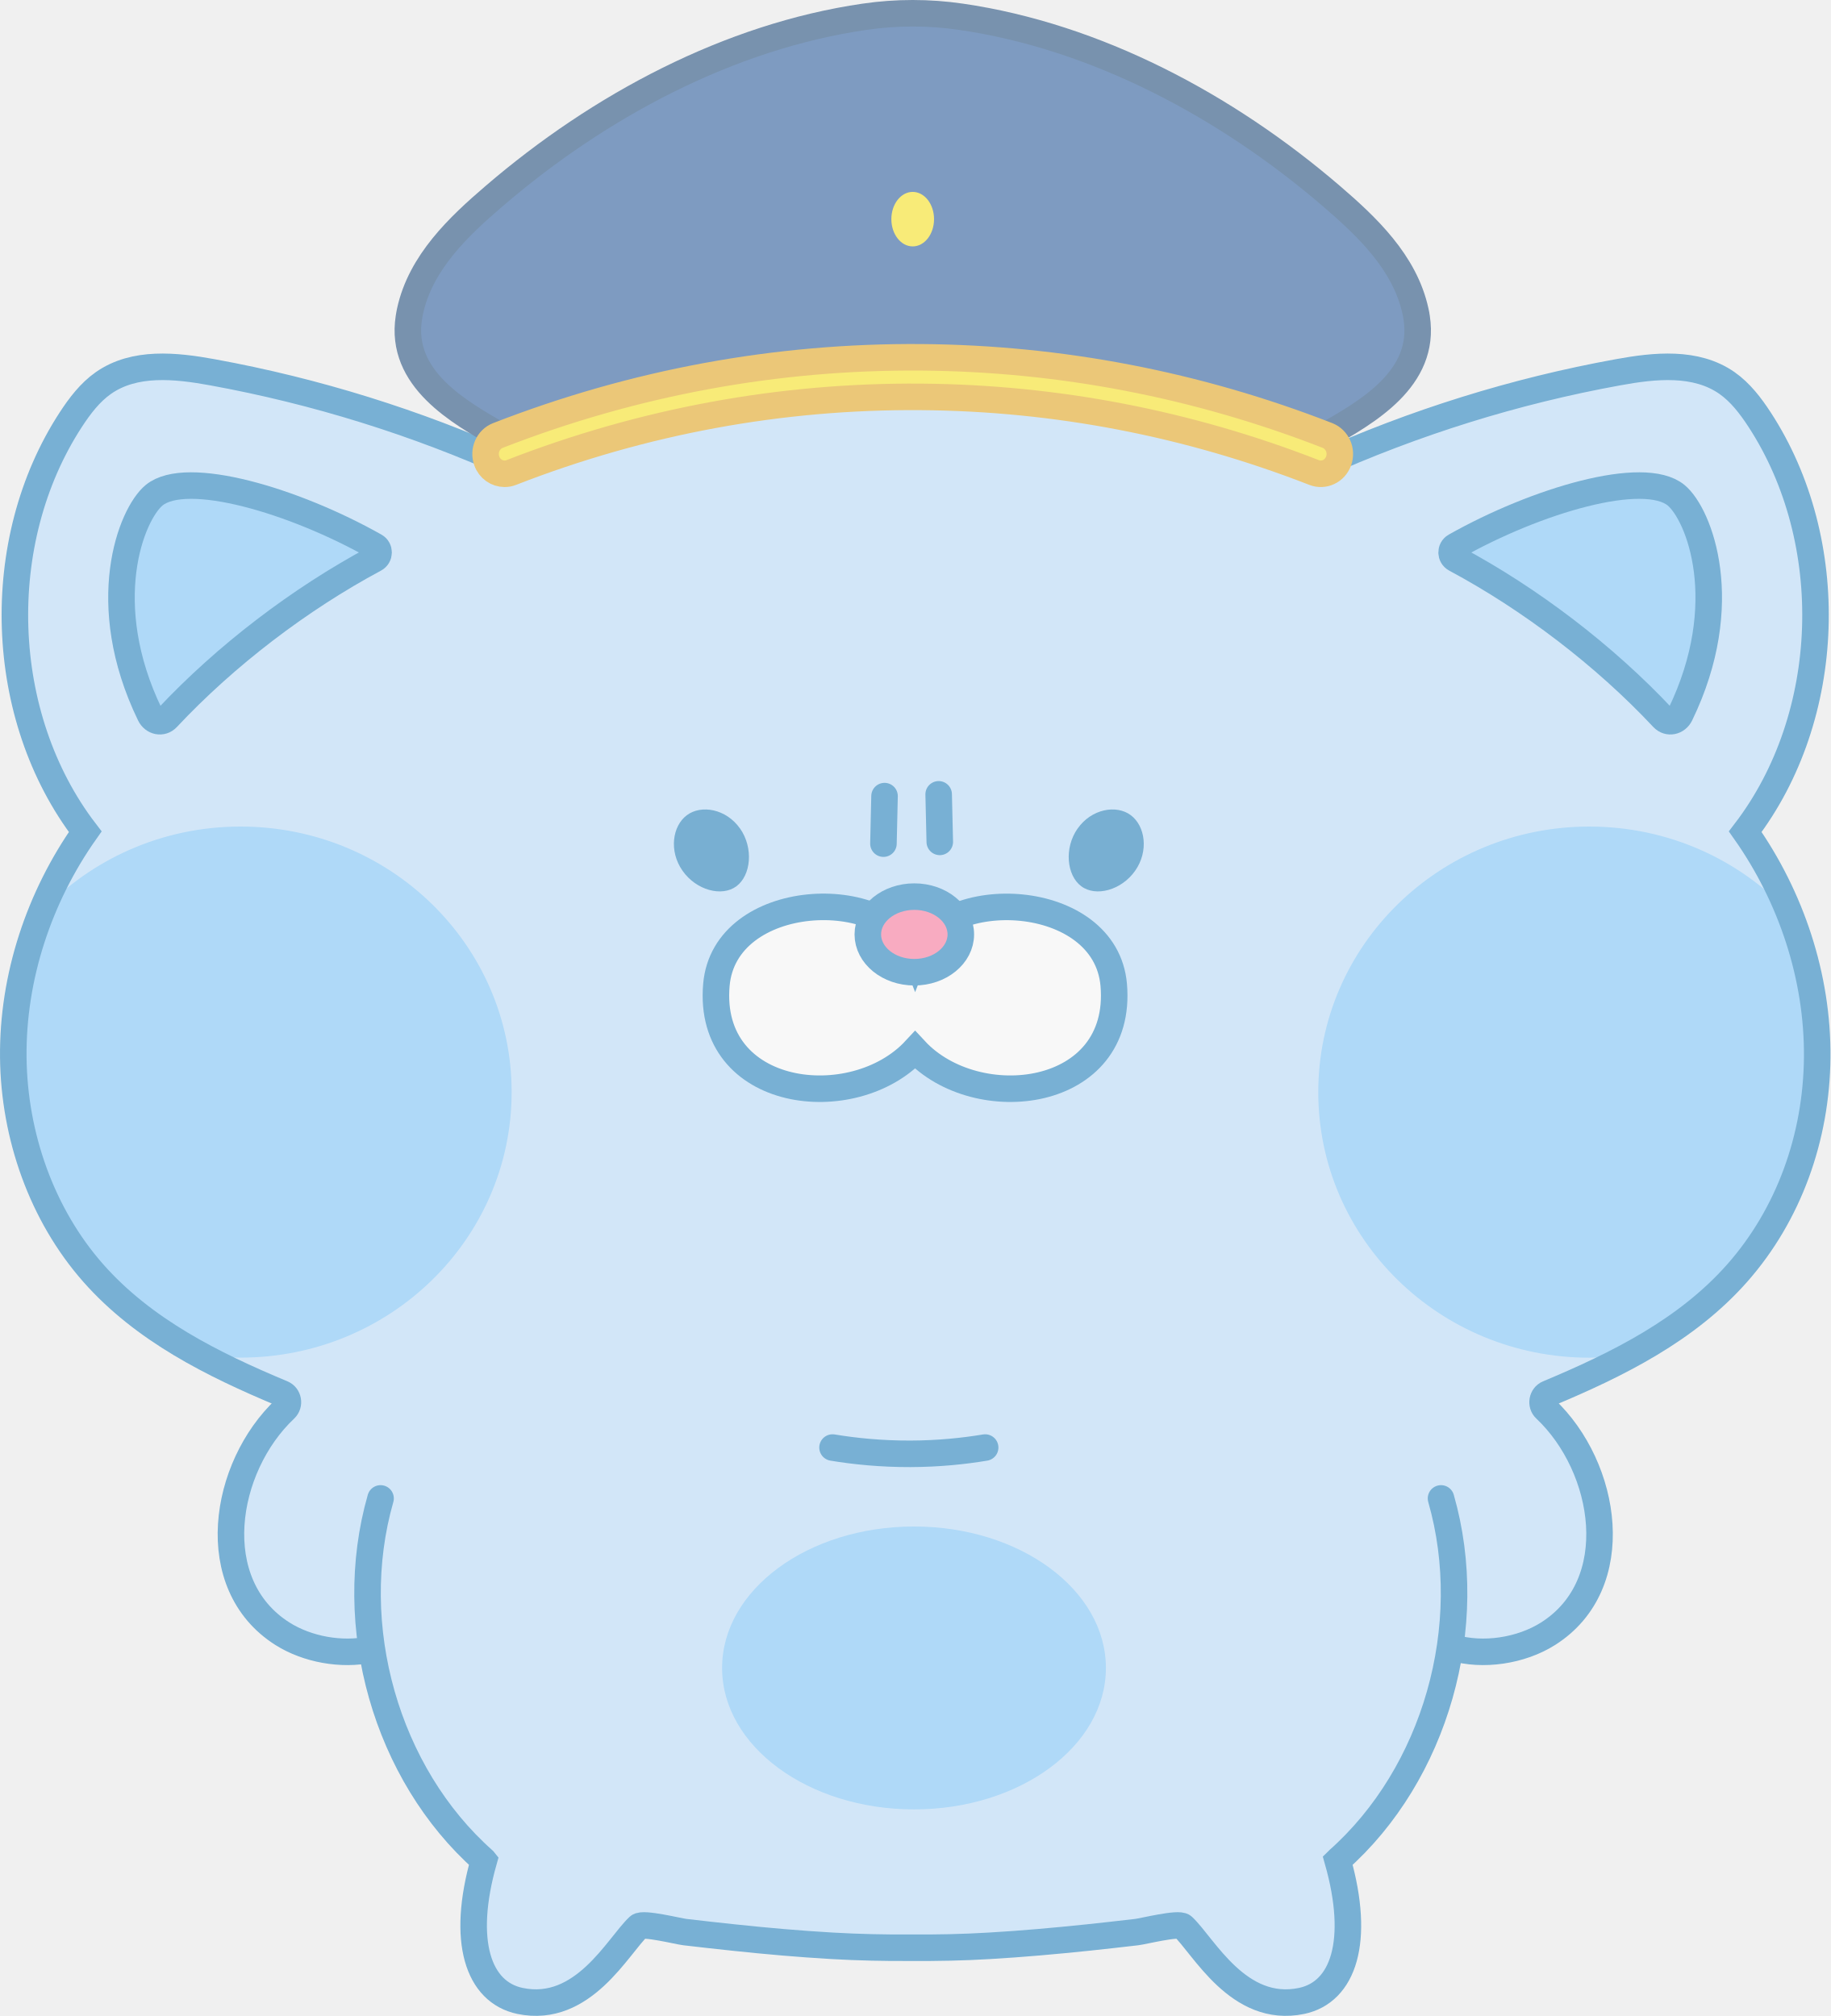
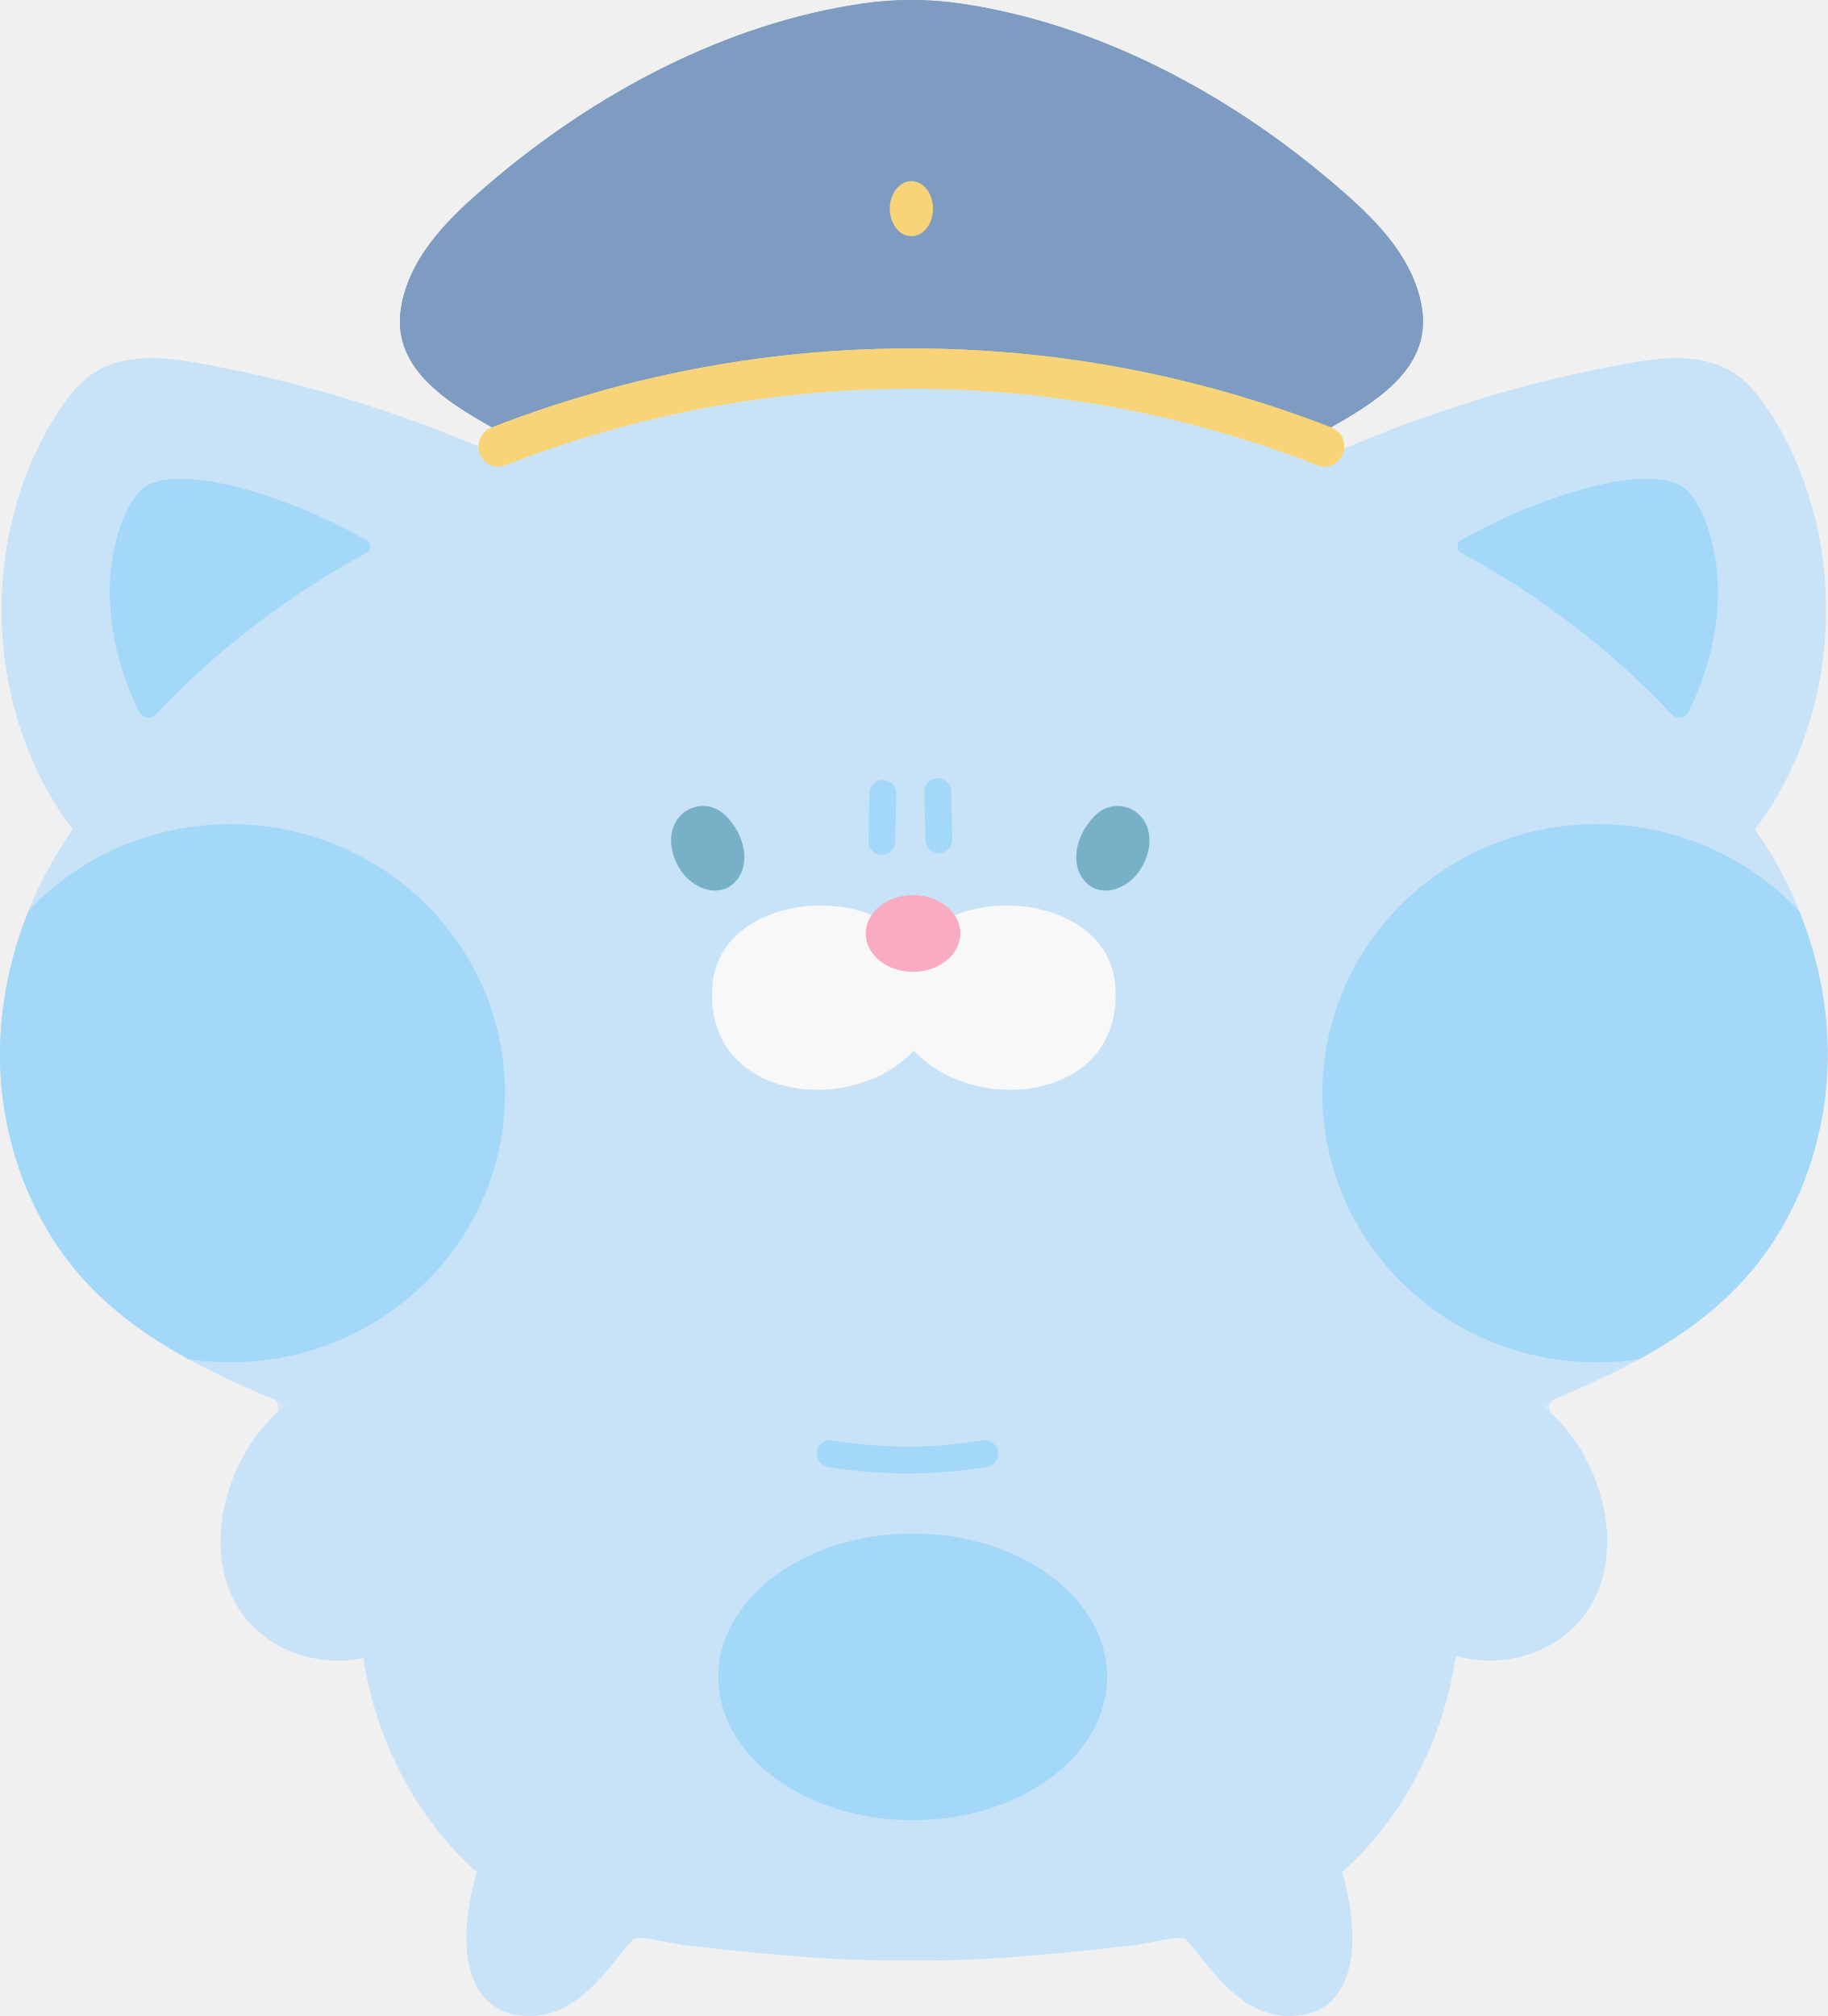
- <svg xmlns="http://www.w3.org/2000/svg" width="69" height="76" viewBox="0 0 69 76" fill="none">
+ <svg xmlns="http://www.w3.org/2000/svg" width="68" height="75" viewBox="0 0 68 75" fill="none">
  <g opacity="0.5">
-     <path d="M65.769 31.354C69.097 27.005 69.301 20.409 66.309 15.819C65.97 15.298 65.584 14.792 65.082 14.44C63.911 13.618 62.363 13.78 60.969 14.035C57.09 14.743 53.294 15.924 49.684 17.552C44.94 15.381 40.208 14.398 34.486 14.53C29.035 14.575 24.035 15.381 19.287 17.552C15.677 15.924 11.881 14.739 8.002 14.035C6.612 13.78 5.064 13.618 3.889 14.44C3.387 14.792 3.001 15.298 2.661 15.819C-0.33 20.409 -0.126 27.005 3.202 31.354C1.476 33.807 0.463 36.821 0.49 39.859C0.52 42.828 1.57 45.798 3.5 47.988C5.528 50.29 8.346 51.603 11.159 52.754C8.497 54.79 7.522 59.619 10.634 61.592C11.594 62.199 12.916 62.424 14.007 62.173C14.479 65.225 15.952 68.124 18.218 70.133C18.218 70.133 18.222 70.137 18.226 70.141C17.361 73.182 18.007 75.106 19.59 75.436C21.969 75.93 23.279 73.358 24.058 72.631C24.224 72.477 25.546 72.811 25.802 72.841C26.418 72.912 27.034 72.983 27.649 73.047C28.881 73.178 30.116 73.287 31.354 73.358C32.344 73.415 33.334 73.437 34.316 73.43C35.301 73.437 36.287 73.418 37.277 73.358C38.515 73.287 39.747 73.174 40.982 73.047C41.597 72.983 42.213 72.912 42.829 72.841C43.085 72.811 44.407 72.477 44.574 72.631C45.352 73.358 46.662 75.93 49.042 75.436C50.624 75.106 51.266 73.182 50.405 70.141C50.409 70.137 50.413 70.133 50.413 70.133C52.698 68.112 54.174 65.191 54.635 62.117H54.733C55.863 62.454 57.302 62.24 58.325 61.592C61.437 59.619 60.463 54.794 57.8 52.754C60.614 51.603 63.428 50.286 65.46 47.988C67.39 45.798 68.44 42.828 68.47 39.859C68.5 36.821 67.488 33.807 65.758 31.354H65.769Z" fill="#B3DCFF" />
-     <path d="M63.167 18.67C64.036 19.382 65.358 22.738 63.322 26.941C63.197 27.204 62.872 27.275 62.672 27.061C60.459 24.699 57.668 22.577 54.85 21.066C54.665 20.968 54.661 20.691 54.843 20.59C57.894 18.865 61.951 17.669 63.167 18.67Z" fill="#6DC1FF" />
-     <path d="M14.132 20.59C14.317 20.695 14.313 20.969 14.124 21.066C11.303 22.577 8.516 24.7 6.302 27.062C6.106 27.272 5.781 27.204 5.653 26.942C3.617 22.739 4.943 19.386 5.808 18.67C7.024 17.669 11.076 18.861 14.132 20.59Z" fill="#6DC1FF" />
-     <path d="M19.283 41.172C19.283 35.645 14.709 31.16 9.067 31.16C6.102 31.16 3.432 32.398 1.566 34.374C0.863 36.106 0.482 37.977 0.501 39.856C0.531 42.825 1.581 45.795 3.511 47.985C4.648 49.271 6.03 50.25 7.518 51.067C8.024 51.142 8.538 51.18 9.067 51.18C14.709 51.18 19.283 46.699 19.283 41.168V41.172Z" fill="#6DC1FF" />
-     <path d="M49.684 41.172C49.684 46.699 54.257 51.183 59.9 51.183C60.433 51.183 60.958 51.142 61.468 51.067C62.956 50.254 64.338 49.275 65.471 47.989C67.401 45.799 68.451 42.829 68.481 39.859C68.5 37.988 68.122 36.129 67.424 34.4C65.558 32.409 62.876 31.16 59.9 31.16C54.257 31.16 49.684 35.641 49.684 41.172Z" fill="#6DC1FF" />
-     <path d="M34.448 68.211C38.442 68.211 41.68 65.824 41.68 62.879C41.68 59.934 38.442 57.547 34.448 57.547C30.453 57.547 27.215 59.934 27.215 62.879C27.215 65.824 30.453 68.211 34.448 68.211Z" fill="#6DC1FF" />
-     <path d="M49.914 16.445C51.512 15.53 53.744 14.277 53.389 11.979C53.378 11.896 53.359 11.814 53.344 11.731C52.943 9.886 51.501 8.529 50.171 7.389C46.194 3.969 41.295 1.371 36.215 0.632C35.011 0.456 33.787 0.456 32.578 0.632C27.502 1.371 22.604 3.969 18.623 7.389C17.297 8.529 15.851 9.886 15.45 11.731C15.431 11.814 15.416 11.896 15.405 11.979C15.05 14.281 17.278 15.533 18.88 16.445C22.335 15.147 27.872 13.557 34.799 13.621C41.318 13.681 46.549 15.181 49.91 16.445H49.914Z" fill="#0B4692" />
-     <path d="M14.343 56.488C12.965 61.295 14.555 66.875 18.23 70.13C18.23 70.13 18.234 70.133 18.237 70.137C17.372 73.178 18.018 75.102 19.601 75.432C21.98 75.927 23.291 73.354 24.069 72.627C24.235 72.473 25.557 72.807 25.814 72.837C26.429 72.908 27.045 72.979 27.661 73.043C28.892 73.174 30.127 73.283 31.366 73.354C32.355 73.411 33.345 73.433 34.327 73.426C35.313 73.433 36.298 73.414 37.288 73.354C38.527 73.283 39.758 73.171 40.993 73.043C41.609 72.979 42.224 72.908 42.84 72.837C43.097 72.807 44.419 72.473 44.585 72.627C45.363 73.354 46.673 75.927 49.053 75.432C50.635 75.102 51.278 73.178 50.416 70.137C50.42 70.133 50.424 70.13 50.424 70.13C54.099 66.875 55.689 61.295 54.31 56.488" stroke="#0070B7" stroke-miterlimit="10" stroke-linecap="round" />
-     <path d="M54.854 21.07C57.675 22.581 60.463 24.703 62.676 27.065C62.872 27.275 63.197 27.208 63.325 26.941C65.361 22.738 64.036 19.386 63.171 18.67C61.955 17.669 57.902 18.865 54.846 20.59C54.661 20.695 54.665 20.968 54.854 21.07Z" stroke="#0070B7" stroke-miterlimit="10" stroke-linecap="round" />
-     <path d="M13.954 62.184C12.874 62.413 11.582 62.184 10.642 61.588C7.703 59.724 8.409 55.311 10.744 53.114C10.925 52.941 10.868 52.63 10.642 52.536C8.005 51.434 5.414 50.144 3.511 47.988C1.581 45.798 0.531 42.828 0.501 39.859C0.47 36.821 1.483 33.807 3.212 31.354C-0.119 27.005 -0.323 20.409 2.669 15.819C3.009 15.298 3.394 14.792 3.896 14.44C5.067 13.618 6.615 13.78 8.009 14.035C11.888 14.743 15.684 15.924 19.294 17.552C24.038 15.381 29.043 14.575 34.493 14.53C40.215 14.398 44.943 15.381 49.691 17.552C53.301 15.924 57.097 14.739 60.976 14.035C62.366 13.78 63.914 13.618 65.089 14.44C65.591 14.792 65.977 15.298 66.317 15.819C69.308 20.409 69.104 27.005 65.776 31.354C67.502 33.807 68.515 36.821 68.488 39.859C68.462 42.896 67.408 45.798 65.478 47.988C63.575 50.144 60.98 51.434 58.347 52.536C58.121 52.63 58.064 52.945 58.245 53.114C60.58 55.315 61.286 59.724 58.347 61.588C57.324 62.237 55.881 62.45 54.756 62.113" stroke="#0070B7" stroke-miterlimit="10" stroke-linecap="round" />
-     <path d="M34.489 36.007C33.45 33.303 27.309 33.562 27 37.128C26.626 41.436 32.166 42.085 34.489 39.584C36.808 42.085 42.349 41.436 41.975 37.128C41.665 33.565 35.524 33.303 34.489 36.007Z" fill="white" />
-     <path d="M14.124 21.07C11.303 22.581 8.516 24.703 6.302 27.065C6.106 27.275 5.781 27.208 5.653 26.941C3.617 22.738 4.943 19.386 5.808 18.67C7.024 17.669 11.076 18.865 14.132 20.59C14.317 20.695 14.313 20.968 14.124 21.07Z" stroke="#0070B7" stroke-miterlimit="10" stroke-linecap="round" />
-     <path d="M34.489 36.007C33.45 33.303 27.309 33.562 27 37.128C26.626 41.436 32.166 42.085 34.489 39.584C36.808 42.085 42.349 41.436 41.975 37.128C41.665 33.565 35.524 33.303 34.489 36.007Z" stroke="#0070B7" stroke-miterlimit="10" stroke-linecap="round" />
-     <path d="M35.377 29.945L35.419 31.738" stroke="#0070B7" stroke-miterlimit="10" stroke-linecap="round" />
-     <path d="M33.337 30.012L33.296 31.804" stroke="#0070B7" stroke-miterlimit="10" stroke-linecap="round" />
-     <path d="M27.891 31.232C28.408 31.97 28.303 33.001 27.755 33.41C27.207 33.819 26.24 33.564 25.723 32.825C25.206 32.087 25.341 31.142 25.885 30.733C26.429 30.324 27.373 30.493 27.891 31.235V31.232Z" fill="#006DB3" />
-     <path d="M40.615 31.232C40.097 31.97 40.203 33.001 40.751 33.41C41.298 33.819 42.265 33.564 42.783 32.825C43.3 32.087 43.164 31.142 42.62 30.733C42.077 30.324 41.132 30.493 40.615 31.235V31.232Z" fill="#006DB3" />
-     <path d="M34.459 36.651C35.427 36.651 36.212 36.013 36.212 35.226C36.212 34.439 35.427 33.801 34.459 33.801C33.492 33.801 32.707 34.439 32.707 35.226C32.707 36.013 33.492 36.651 34.459 36.651Z" fill="#FF6692" />
-     <path d="M34.459 36.651C35.427 36.651 36.212 36.013 36.212 35.226C36.212 34.439 35.427 33.801 34.459 33.801C33.492 33.801 32.707 34.439 32.707 35.226C32.707 36.013 33.492 36.651 34.459 36.651Z" stroke="#0070B7" stroke-miterlimit="10" stroke-linecap="round" />
-     <path d="M37.129 54.57C36.325 54.705 35.377 54.803 34.315 54.807C33.201 54.81 32.212 54.709 31.377 54.57" stroke="#0070B7" stroke-miterlimit="10" stroke-linecap="round" />
-     <path d="M18.884 16.445C17.286 15.53 15.054 14.277 15.409 11.979C15.42 11.896 15.439 11.814 15.454 11.731C15.854 9.886 17.297 8.529 18.627 7.389C22.608 3.969 27.502 1.371 32.582 0.632C33.787 0.456 35.011 0.456 36.219 0.632C41.295 1.371 46.194 3.969 50.175 7.389C51.501 8.529 52.947 9.886 53.347 11.731C53.366 11.814 53.382 11.896 53.393 11.979C53.748 14.281 51.52 15.533 49.918 16.445C46.553 15.181 41.326 13.681 34.807 13.621C27.876 13.557 22.339 15.147 18.887 16.445H18.884Z" stroke="#00336B" stroke-miterlimit="10" />
-     <path d="M19.019 17.861C18.728 17.861 18.453 17.677 18.347 17.377C18.207 16.991 18.396 16.56 18.766 16.417C23.888 14.422 29.251 13.429 34.723 13.47C39.966 13.511 45.114 14.501 50.031 16.417C50.401 16.564 50.59 16.991 50.45 17.377C50.311 17.764 49.895 17.959 49.525 17.812C44.77 15.96 39.788 15 34.712 14.962C29.424 14.921 24.227 15.881 19.272 17.812C19.189 17.846 19.102 17.861 19.019 17.861Z" fill="#FFE500" />
-     <path d="M19.019 17.861C18.728 17.861 18.453 17.677 18.347 17.377C18.207 16.991 18.396 16.56 18.766 16.417C23.888 14.422 29.251 13.429 34.723 13.47C39.966 13.511 45.114 14.501 50.031 16.417C50.401 16.564 50.59 16.991 50.45 17.377C50.311 17.764 49.895 17.959 49.525 17.812C44.77 15.96 39.788 15 34.712 14.962C29.424 14.921 24.227 15.881 19.272 17.812C19.189 17.846 19.102 17.861 19.019 17.861Z" stroke="#E59E00" stroke-miterlimit="10" />
-     <path d="M34.398 9.289C34.843 9.289 35.203 8.829 35.203 8.262C35.203 7.694 34.843 7.234 34.398 7.234C33.954 7.234 33.594 7.694 33.594 8.262C33.594 8.829 33.954 9.289 34.398 9.289Z" fill="#FFE500" />
+     <path d="M13.848 55.992C12.469 60.801 14.058 66.382 17.734 69.635C17.734 69.635 17.739 69.639 17.743 69.643C16.878 72.684 17.524 74.608 19.106 74.937C21.486 75.431 22.796 72.859 23.576 72.133C23.742 71.978 25.065 72.312 25.32 72.342C25.937 72.415 26.551 72.484 27.168 72.549C28.401 72.678 29.636 72.788 30.873 72.861C31.863 72.919 32.85 72.939 33.835 72.932C34.82 72.941 35.807 72.921 36.798 72.861C38.035 72.788 39.27 72.678 40.503 72.549C41.119 72.484 41.736 72.415 42.351 72.342C42.606 72.312 43.929 71.978 44.094 72.133C44.874 72.861 46.185 75.431 48.565 74.937C50.147 74.608 50.792 72.684 49.928 69.643C49.931 69.639 49.937 69.635 49.937 69.635C53.613 66.38 55.202 60.799 53.823 55.992" fill="#B3DCFF" />
+     <path d="M54.367 20.575C57.187 22.085 59.977 24.209 62.19 26.57C62.388 26.782 62.713 26.71 62.841 26.449C64.876 22.245 63.553 18.891 62.684 18.178C61.467 17.176 57.414 18.372 54.36 20.097C54.175 20.202 54.18 20.476 54.367 20.575Z" fill="#B3DCFF" />
+     <path d="M13.74 61.616C12.611 61.956 11.171 61.741 10.146 61.092C7.205 59.227 7.914 54.816 10.247 52.615C10.429 52.444 10.373 52.132 10.145 52.037C7.509 50.935 4.915 49.645 3.012 47.488C1.081 45.298 0.029 42.328 0.001 39.358C-0.028 36.389 0.984 33.305 2.711 30.856C-0.616 26.505 -0.819 19.91 2.172 15.318C2.512 14.797 2.897 14.291 3.4 13.938C4.572 13.119 6.12 13.28 7.511 13.534C11.389 14.241 15.187 15.424 18.798 17.052C23.544 14.881 28.549 14.073 33.999 14.03C39.721 13.899 44.454 14.881 49.2 17.052C52.811 15.424 56.61 14.241 60.487 13.534C61.878 13.28 63.428 13.119 64.598 13.938C65.102 14.291 65.486 14.795 65.826 15.318C68.817 19.91 68.614 26.505 65.287 30.856C67.014 33.307 68.026 36.321 67.998 39.358C67.969 42.326 66.919 45.298 64.987 47.488C63.083 49.645 60.489 50.935 57.854 52.037C57.625 52.132 57.569 52.444 57.751 52.615C60.084 54.816 60.793 59.227 57.852 61.092C56.827 61.741 55.387 61.956 54.258 61.616" fill="#B3DCFF" />
+     <path d="M13.632 20.575C10.811 22.085 8.021 24.209 5.809 26.57C5.611 26.782 5.285 26.71 5.158 26.449C3.123 22.245 4.446 18.891 5.314 18.178C6.531 17.176 10.585 18.372 13.639 20.097C13.824 20.202 13.819 20.476 13.632 20.575Z" fill="#B3DCFF" />
+     <path d="M65.287 30.856C68.614 26.505 68.817 19.91 65.826 15.318C65.486 14.797 65.102 14.291 64.598 13.938C63.426 13.119 61.878 13.28 60.487 13.534C56.61 14.241 52.811 15.424 49.2 17.052C44.454 14.881 39.721 13.898 33.999 14.03C28.549 14.073 23.544 14.881 18.798 17.052C15.187 15.424 11.389 14.241 7.511 13.534C6.12 13.28 4.57 13.119 3.4 13.938C2.897 14.291 2.512 14.795 2.172 15.318C-0.819 19.91 -0.616 26.505 2.711 30.856C0.986 33.307 -0.028 36.321 0.001 39.358C0.029 42.326 1.079 45.298 3.012 47.488C5.041 49.789 7.858 51.103 10.671 52.255C8.009 54.294 7.033 59.121 10.146 61.094C11.106 61.702 12.429 61.928 13.521 61.676C13.992 64.73 15.464 67.627 17.734 69.635C17.734 69.635 17.74 69.639 17.743 69.643C16.878 72.684 17.524 74.608 19.106 74.937C21.486 75.431 22.796 72.859 23.576 72.133C23.742 71.978 25.065 72.312 25.32 72.342C25.937 72.415 26.552 72.484 27.168 72.549C28.401 72.678 29.636 72.788 30.873 72.861C31.863 72.919 32.85 72.939 33.836 72.932C34.821 72.941 35.807 72.921 36.798 72.861C38.035 72.788 39.27 72.678 40.503 72.549C41.12 72.484 41.736 72.415 42.351 72.342C42.606 72.312 43.929 71.978 44.094 72.133C44.875 72.861 46.185 75.431 48.565 74.937C50.147 74.608 50.792 72.684 49.928 69.643C49.931 69.639 49.937 69.635 49.937 69.635C52.222 67.612 53.699 64.692 54.159 61.616H54.258C55.387 61.956 56.827 61.741 57.852 61.092C60.963 59.119 59.989 54.292 57.327 52.253C60.142 51.102 62.957 49.787 64.987 47.486C66.917 45.296 67.969 42.326 67.998 39.357C68.026 36.32 67.014 33.303 65.287 30.854V30.856Z" fill="#9FD6FF" />
+     <path d="M62.684 18.174C63.552 18.887 64.875 22.242 62.84 26.446C62.714 26.709 62.389 26.778 62.191 26.567C59.977 24.206 57.187 22.081 54.366 20.571C54.179 20.472 54.176 20.198 54.359 20.093C57.413 18.367 61.468 17.172 62.684 18.174Z" fill="#57BFFF" />
+     <path d="M13.639 20.093C13.824 20.198 13.819 20.472 13.632 20.571C10.811 22.081 8.021 24.206 5.809 26.567C5.611 26.778 5.285 26.709 5.158 26.446C3.123 22.242 4.446 18.887 5.314 18.174C6.531 17.172 10.585 18.367 13.639 20.093Z" fill="#57BFFF" />
+     <path d="M18.789 40.671C18.789 35.142 14.214 30.66 8.57 30.66C5.604 30.66 2.934 31.9 1.067 33.876C0.366 35.609 -0.017 37.479 0.001 39.357C0.029 42.325 1.079 45.297 3.012 47.486C4.148 48.774 5.53 49.752 7.02 50.566C7.525 50.641 8.041 50.68 8.568 50.68C14.213 50.68 18.788 46.198 18.788 40.669L18.789 40.671Z" fill="#57BFFF" />
+     <path d="M49.196 40.671C49.196 46.2 53.771 50.682 59.416 50.682C59.948 50.682 60.473 50.641 60.983 50.564C62.472 49.75 63.852 48.772 64.988 47.486C66.919 45.297 67.971 42.327 67.999 39.357C68.017 37.486 67.64 35.625 66.942 33.899C65.075 31.909 62.394 30.66 59.418 30.66C53.773 30.66 49.198 35.142 49.198 40.671H49.196Z" fill="#57BFFF" />
+     <path d="M33.956 67.717C37.951 67.717 41.19 65.329 41.19 62.384C41.19 59.438 37.951 57.051 33.956 57.051C29.961 57.051 26.723 59.438 26.723 62.384C26.723 65.329 29.961 67.717 33.956 67.717Z" fill="#57BFFF" />
+     <path d="M49.43 15.948C51.03 15.033 53.261 13.78 52.905 11.479C52.892 11.397 52.876 11.315 52.86 11.232C52.461 9.386 51.016 8.029 49.687 6.889C45.706 3.469 40.807 0.871 35.729 0.132C34.523 -0.044 33.298 -0.044 32.092 0.132C27.014 0.869 22.115 3.469 18.134 6.889C16.805 8.029 15.36 9.386 14.961 11.232C14.943 11.315 14.928 11.397 14.916 11.479C14.56 13.78 16.791 15.033 18.391 15.948C21.846 14.65 27.384 13.058 34.316 13.122C40.836 13.181 46.067 14.684 49.43 15.948Z" fill="#0B4692" />
+     <path d="M33.999 35.506C32.962 32.803 26.817 33.062 26.51 36.626C26.138 40.936 31.678 41.586 33.999 39.084C36.32 41.586 41.86 40.936 41.488 36.626C41.179 33.062 35.034 32.803 33.999 35.506Z" fill="white" />
+     <path d="M34.889 29.449L34.93 31.239" stroke="#57BFFF" stroke-miterlimit="10" stroke-linecap="round" />
+     <path d="M32.847 29.516L32.806 31.306" stroke="#57BFFF" stroke-miterlimit="10" stroke-linecap="round" />
+     <path d="M27.343 30.771C27.755 31.411 27.868 32.288 27.329 32.832C26.77 33.397 25.899 33.089 25.445 32.537C25.076 32.087 24.855 31.417 25.029 30.836C25.202 30.263 25.75 29.914 26.324 29.996C26.777 30.062 27.1 30.394 27.343 30.773V30.771Z" fill="#00719E" />
+     <path d="M40.391 30.771C39.98 31.411 39.867 32.288 40.406 32.832C40.965 33.397 41.835 33.089 42.29 32.537C42.658 32.087 42.879 31.417 42.705 30.836C42.532 30.263 41.984 29.914 41.411 29.996C40.958 30.062 40.634 30.394 40.391 30.773V30.771Z" fill="#00719E" />
+     <path d="M33.968 36.149C34.937 36.149 35.723 35.513 35.723 34.727C35.723 33.941 34.937 33.305 33.968 33.305C32.999 33.305 32.214 33.941 32.214 34.727C32.214 35.513 32.999 36.149 33.968 36.149Z" fill="#FF6692" />
+     <path d="M33.968 36.149C34.937 36.149 35.723 35.513 35.723 34.727C35.723 33.941 34.937 33.305 33.968 33.305C32.999 33.305 32.214 33.941 32.214 34.727C32.214 35.513 32.999 36.149 33.968 36.149Z" fill="#FF6692" />
+     <path d="M36.638 54.078C35.835 54.211 34.886 54.312 33.823 54.315C32.709 54.319 31.718 54.216 30.886 54.078" stroke="#57BFFF" stroke-miterlimit="10" stroke-linecap="round" />
+     <path d="M18.391 15.948C16.791 15.033 14.56 13.78 14.916 11.479C14.928 11.397 14.944 11.315 14.961 11.232C15.36 9.386 16.805 8.029 18.134 6.889C22.115 3.469 27.012 0.869 32.092 0.132C33.298 -0.044 34.523 -0.044 35.729 0.132C40.807 0.869 45.706 3.469 49.687 6.889C51.016 8.029 52.461 9.386 52.86 11.232C52.878 11.315 52.892 11.397 52.905 11.479C53.261 13.78 51.03 15.033 49.43 15.948C46.065 14.684 40.834 13.183 34.316 13.122C27.386 13.058 21.847 14.649 18.391 15.948Z" fill="#0B4692" />
+     <path d="M18.529 17.358C18.238 17.358 17.965 17.174 17.855 16.873C17.715 16.487 17.904 16.057 18.276 15.912C23.399 13.916 28.765 12.923 34.235 12.966C39.479 13.005 44.629 13.997 49.544 15.912C49.916 16.057 50.104 16.487 49.964 16.873C49.824 17.259 49.41 17.456 49.038 17.31C44.282 15.456 39.297 14.497 34.224 14.46C28.934 14.418 23.739 15.378 18.781 17.31C18.698 17.342 18.612 17.358 18.529 17.358Z" fill="#FFE500" />
+     <path d="M18.529 17.358C18.238 17.358 17.965 17.174 17.855 16.873C17.715 16.487 17.904 16.057 18.276 15.912C23.399 13.916 28.765 12.923 34.235 12.966C39.479 13.005 44.629 13.997 49.544 15.912C49.916 16.057 50.104 16.487 49.964 16.873C49.824 17.259 49.41 17.456 49.038 17.31C44.282 15.456 39.297 14.497 34.224 14.46C28.934 14.418 23.739 15.378 18.781 17.31C18.698 17.342 18.612 17.358 18.529 17.358Z" fill="#FFB600" />
+     <path d="M33.909 8.788C34.353 8.788 34.712 8.329 34.712 7.763C34.712 7.197 34.353 6.738 33.909 6.738C33.465 6.738 33.105 7.197 33.105 7.763C33.105 8.329 33.465 8.788 33.909 8.788Z" fill="#FFB600" />
  </g>
</svg>
